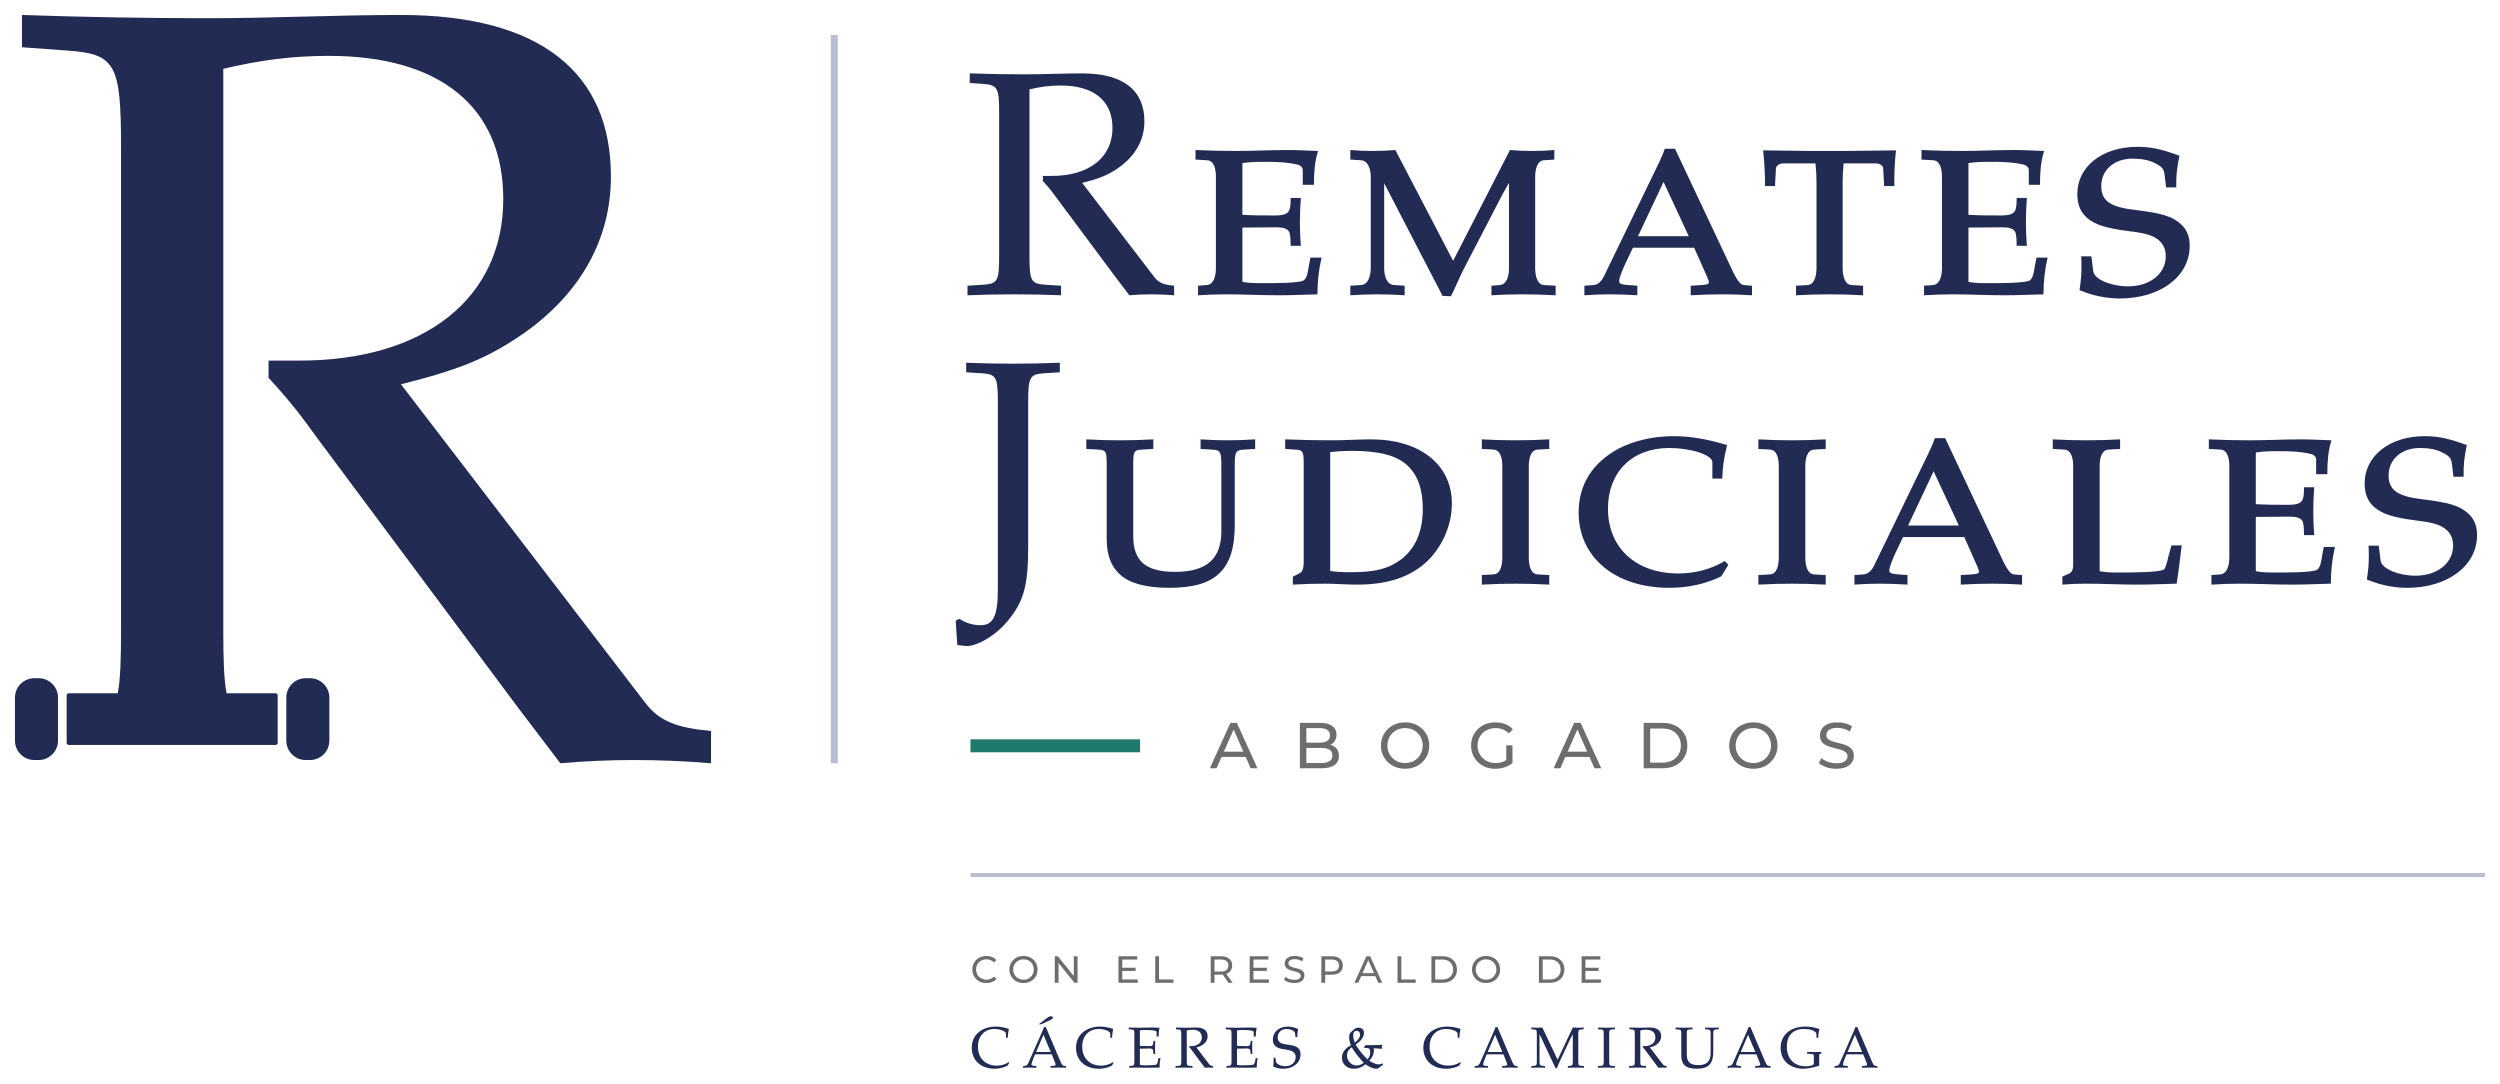
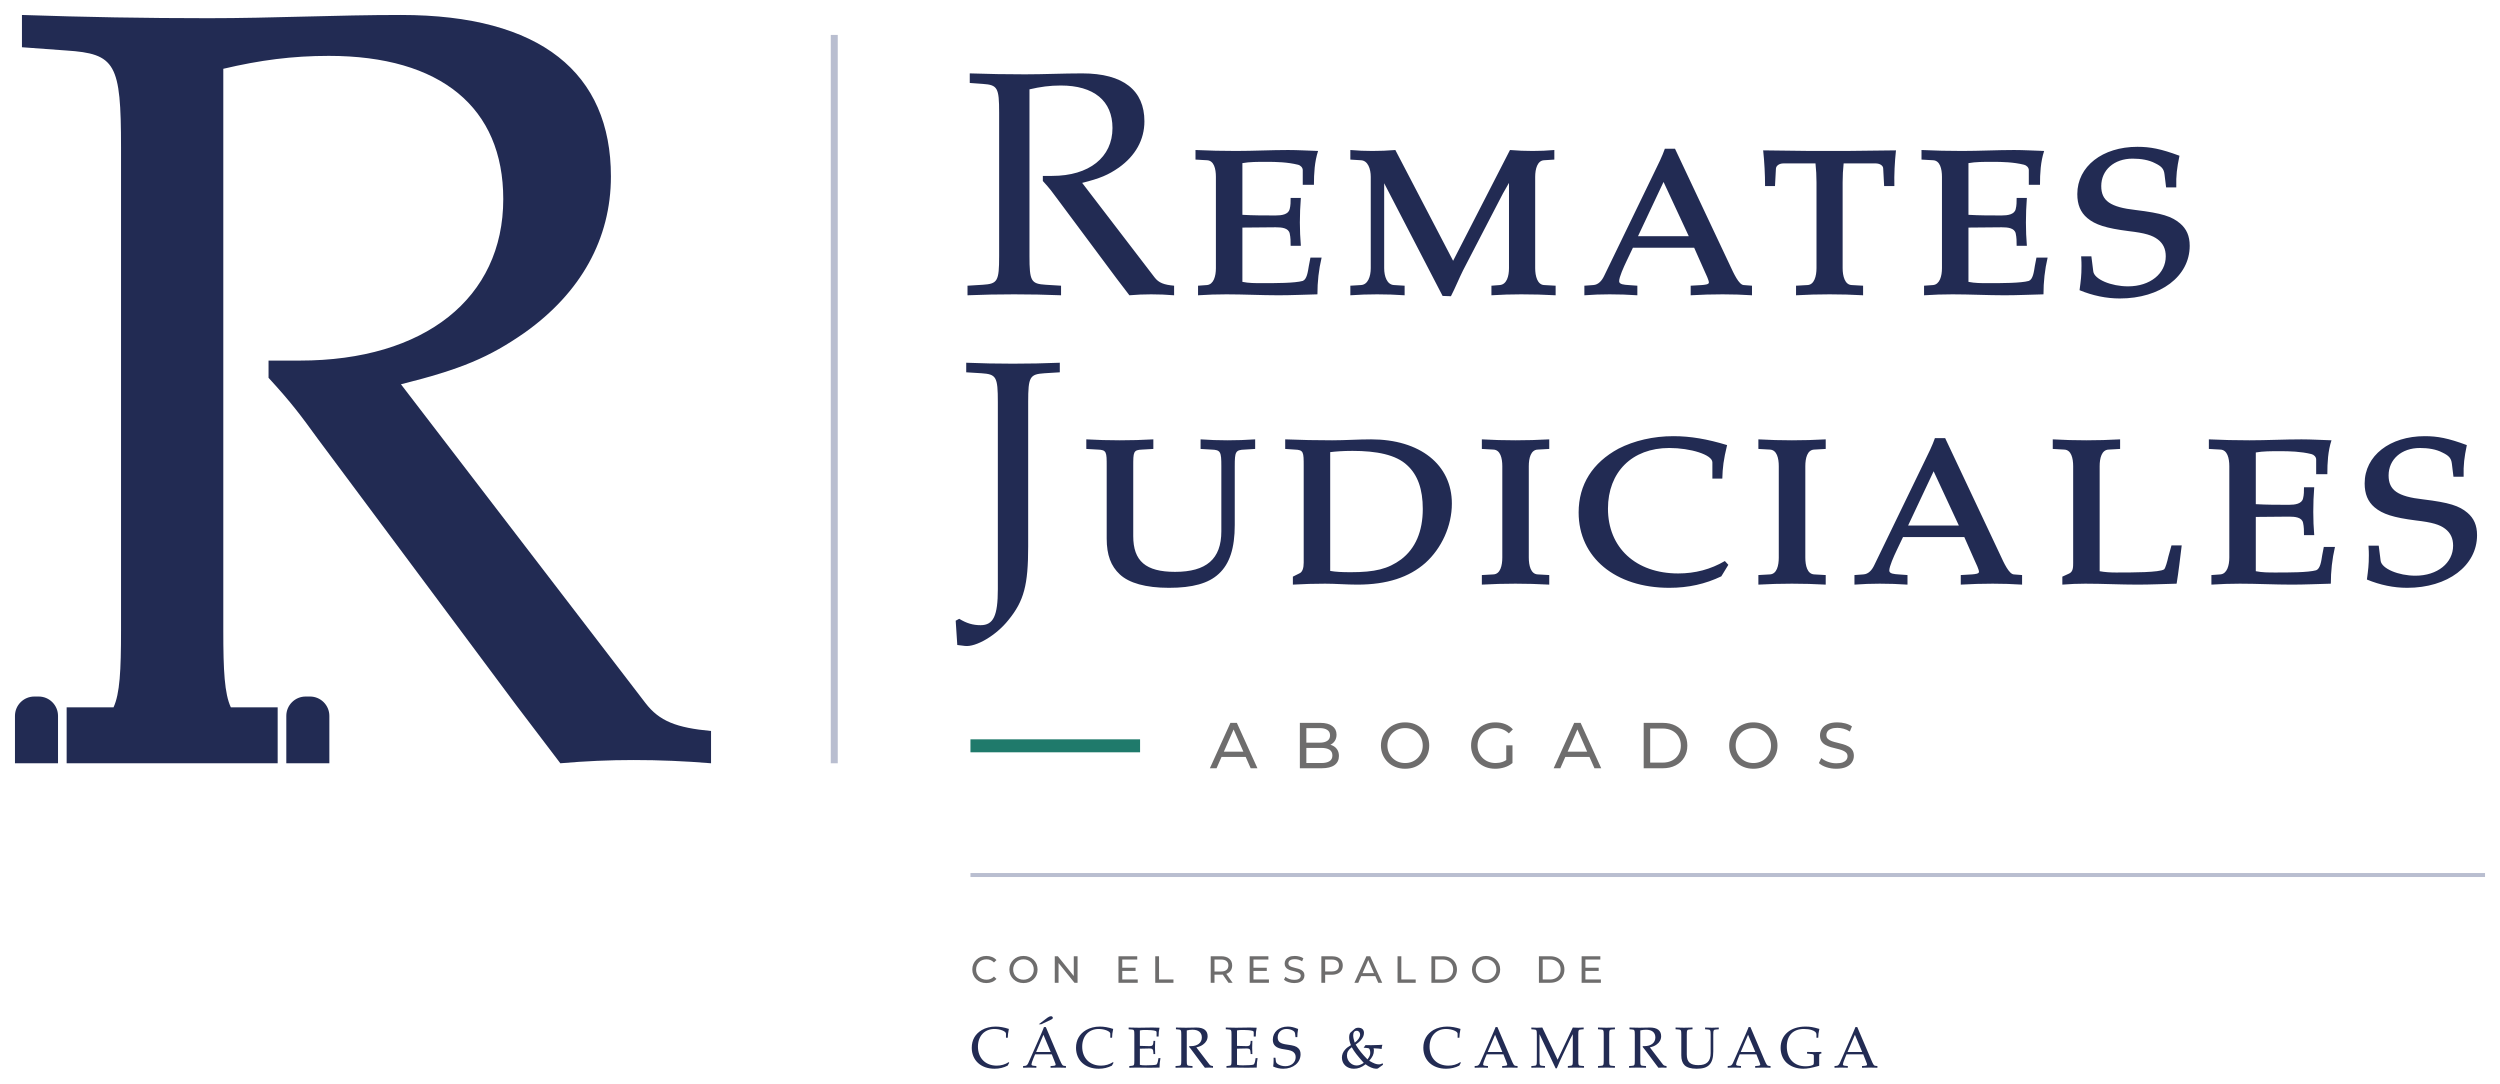
<svg xmlns="http://www.w3.org/2000/svg" viewBox="-3 -3 501.13 217.23" role="img" aria-label="Abogados Remates Judiciales">
-   <path d="M42.42 135.97H52.23C52.47 135.97 52.66 136.16 52.66 136.4V145.9C52.66 146.14 52.47 146.33 52.23 146.33H10.79C10.55 146.33 10.36 146.14 10.36 145.9V136.4C10.36 136.16 10.55 135.97 10.79 135.97H20.6C21.14 133.16 21.26 129.17 21.26 123.45V26.55C21.26 9.71 20.18 7.77 10.25 7.12L1.4 6.47V0C13.92 0.43 26.22 0.65 38.74 0.65C51.69 0.65 64.42 0 77.37 0C105.43 0 119.46 11.65 119.46 32.37C119.46 44.89 113.42 55.68 102.19 63.67C95.07 68.63 89.46 71.01 77.37 74.03L126.37 137.91C129.17 141.58 132.63 142.88 139.53 143.53V150Q131.76 149.35 123.99 149.35C119.03 149.35 114.28 149.57 109.32 150L100.47 138.35L60.76 85.04C57.3 80.29 55.58 77.91 50.83 72.73V69.28H57.09C82.12 69.28 97.88 56.76 97.88 36.91C97.88 18.56 85.36 8.2 62.91 8.2C55.58 8.2 49.1 9.06 41.76 10.79V123.45C41.76 129.17 41.88 133.16 42.42 135.97ZM58.27 132.95H59.14C61.28 132.95 63.02 134.69 63.02 136.83V145.47C63.02 147.61 61.28 149.35 59.14 149.35H58.27C56.13 149.35 54.39 147.61 54.39 145.47V136.83C54.39 134.69 56.13 132.95 58.27 132.95ZM3.88 132.95H4.75C6.89 132.95 8.63 134.69 8.63 136.83V145.47C8.63 147.61 6.89 149.35 4.75 149.35H3.88C1.74 149.35 -0 147.61 -0 145.47V136.83C-0 134.69 1.74 132.95 3.88 132.95Z" fill="#222B53" />
+   <path d="M10.36 138.78H19.76C21.02 136.05 21.26 131.43 21.26 123.45V26.55C21.26 9.71 20.18 7.77 10.25 7.12L1.4 6.47V0C13.92 0.43 26.22 0.65 38.74 0.65C51.69 0.65 64.42 0 77.37 0C105.43 0 119.46 11.65 119.46 32.37C119.46 44.89 113.42 55.68 102.19 63.67C95.07 68.63 89.46 71.01 77.37 74.03L126.37 137.91C129.17 141.58 132.63 142.88 139.53 143.53V150Q131.76 149.35 123.99 149.35C119.03 149.35 114.28 149.57 109.32 150L100.47 138.35L60.76 85.04C57.3 80.29 55.58 77.91 50.83 72.73V69.28H57.09C82.12 69.28 97.88 56.76 97.88 36.91C97.88 18.56 85.36 8.2 62.91 8.2C55.58 8.2 49.1 9.06 41.76 10.79V123.45C41.76 131.43 42 136.05 43.27 138.78H52.66V150H10.36ZM58.27 136.62H59.14C61.28 136.62 63.02 138.36 63.02 140.5V150H54.39V140.5C54.39 138.36 56.13 136.62 58.27 136.62ZM3.88 136.62H4.75C6.89 136.62 8.63 138.36 8.63 140.5V150H-0V140.5C-0 138.36 1.74 136.62 3.88 136.62Z" fill="#222B53" />
  <path d="M163.53 4H164.93V150H163.53Z" fill="#B9BED0" />
  <path d="M190.94 56.19C194.08 56.06 197.15 56 200.28 56C203.42 56 206.56 56.06 209.69 56.19V54.27L206.62 54.08C203.68 53.89 203.36 53.38 203.36 48.32V14.91C205.53 14.4 207.45 14.14 209.63 14.14C216.28 14.14 220 17.22 220 22.66C220 28.54 215.32 32.26 207.9 32.26H206.04V33.28C207.45 34.82 207.96 35.52 208.99 36.93L220.76 52.74L223.39 56.19C224.86 56.06 226.27 56 227.74 56C229.28 56 230.81 56.06 232.35 56.19V54.27C230.3 54.08 229.28 53.7 228.44 52.61L213.92 33.66C217.5 32.77 219.16 32.06 221.28 30.59C224.6 28.22 226.4 25.02 226.4 21.31C226.4 15.17 222.24 11.71 213.92 11.71C210.08 11.71 206.3 11.9 202.46 11.9C198.75 11.9 195.1 11.84 191.39 11.71V13.63L194.01 13.82C196.96 14.02 197.28 14.59 197.28 19.58V48.32C197.28 53.38 196.96 53.89 194.01 54.08L190.94 54.27ZM236.64 28.99 238.94 29.12C240.35 29.18 240.73 30.85 240.73 32.45V50.75C240.73 52.35 240.28 54.02 238.94 54.14L237.15 54.27V56.19C239.07 56.06 240.99 56 242.84 56C246.3 56 249.82 56.19 253.28 56.19C255.9 56.19 258.46 56.06 261.08 56C261.08 53.5 261.34 51.07 261.92 48.64H259.68L259.36 50.3C259.16 51.52 258.97 52.99 258.14 53.31C256.54 53.76 252.7 53.76 249.95 53.76C248.6 53.76 247.32 53.76 246.04 53.5V42.62L252.7 42.56C253.92 42.56 255.26 42.69 255.52 43.78C255.71 44.61 255.71 45.44 255.71 46.27H257.76C257.63 44.74 257.56 43.14 257.56 41.6C257.56 39.94 257.63 38.34 257.76 36.67H255.71C255.71 37.44 255.71 38.21 255.52 38.91C255.26 40 253.92 40.19 252.7 40.19C250.46 40.19 248.22 40.19 246.04 40.06V29.7C247.45 29.44 249.18 29.44 250.78 29.44C252.89 29.44 255.07 29.5 257.18 30.02C257.69 30.14 258.14 30.59 258.14 31.1V34.05H260.38C260.38 31.74 260.51 29.44 261.21 27.26C259.16 27.2 257.18 27.07 255.2 27.07C251.74 27.07 248.28 27.26 244.76 27.26C242.08 27.26 239.32 27.2 236.64 27.07ZM267.68 56.19C269.47 56.06 271.26 56 273.05 56C274.91 56 276.7 56.06 278.56 56.19V54.27L276.44 54.14C275.04 54.08 274.46 52.42 274.46 50.75V33.73L286.17 56.32L287.84 56.38C288.73 54.66 289.44 52.86 290.27 51.2L298.27 35.78L299.48 33.66V50.75C299.48 52.35 299.04 54.02 297.63 54.14L295.96 54.27V56.19C297.95 56.06 299.93 56 301.92 56C304.22 56 306.52 56.06 308.83 56.19V54.27L306.52 54.14C305.18 54.08 304.73 52.35 304.73 50.75V32.45C304.73 30.85 305.18 29.18 306.52 29.12L308.57 28.99V27.07C307.1 27.2 305.69 27.26 304.22 27.26C302.68 27.26 301.21 27.2 299.68 27.07L288.28 49.28L276.7 27.07C275.16 27.2 273.63 27.26 272.09 27.26C270.62 27.26 269.15 27.2 267.68 27.07V28.99L269.79 29.12C271.2 29.18 271.77 30.85 271.77 32.45V50.75C271.77 52.42 271.2 54.08 269.79 54.14L267.68 54.27ZM314.59 56.19C316.25 56.06 317.98 56 319.64 56C321.5 56 323.36 56.06 325.21 56.19V54.27L323.42 54.14C322.59 54.08 321.56 54.02 321.56 53.38C321.56 52.54 322.46 50.56 323.1 49.22L324.32 46.66H336.6L338.59 51.14C338.97 51.97 339.55 53.18 339.55 53.63C339.55 54.02 338.78 54.08 338.14 54.14L335.9 54.27V56.19C338.08 56.06 340.19 56 342.3 56C344.28 56 346.2 56.06 348.19 56.19V54.27L346.52 54.14C345.56 54.08 344.54 51.84 343.77 50.18L332.76 26.82H330.72C330.27 28.16 329.31 30.14 328.48 31.81L318.56 52.29C318.11 53.25 317.4 54.08 316.38 54.14L314.59 54.27ZM325.34 44.35 330.46 33.47 335.52 44.35ZM350.43 27.14C350.68 29.5 350.81 31.94 350.81 34.3H352.8L352.99 30.78C353.05 30.14 353.76 29.76 354.46 29.76H360.92C361.05 30.98 361.12 32.26 361.12 33.54V50.75C361.12 52.35 360.67 54.08 359.32 54.14L357.02 54.27V56.19C359.26 56.06 361.5 56 363.74 56C365.98 56 368.22 56.06 370.46 56.19V54.27L368.16 54.14C366.81 54.08 366.36 52.35 366.36 50.75V33.54C366.36 32.26 366.43 30.98 366.56 29.76H373.02C373.72 29.76 374.49 30.14 374.49 30.78L374.68 34.3H376.73C376.67 31.94 376.8 29.5 377.05 27.14L367 27.26H359.9ZM382.17 28.99 384.48 29.12C385.88 29.18 386.27 30.85 386.27 32.45V50.75C386.27 52.35 385.82 54.02 384.48 54.14L382.68 54.27V56.19C384.6 56.06 386.52 56 388.38 56C391.84 56 395.36 56.19 398.81 56.19C401.44 56.19 404 56.06 406.62 56C406.62 53.5 406.88 51.07 407.45 48.64H405.21L404.89 50.3C404.7 51.52 404.51 52.99 403.68 53.31C402.08 53.76 398.24 53.76 395.48 53.76C394.14 53.76 392.86 53.76 391.58 53.5V42.62L398.24 42.56C399.45 42.56 400.8 42.69 401.05 43.78C401.24 44.61 401.24 45.44 401.24 46.27H403.29C403.16 44.74 403.1 43.14 403.1 41.6C403.1 39.94 403.16 38.34 403.29 36.67H401.24C401.24 37.44 401.24 38.21 401.05 38.91C400.8 40 399.45 40.19 398.24 40.19C396 40.19 393.76 40.19 391.58 40.06V29.7C392.99 29.44 394.72 29.44 396.32 29.44C398.43 29.44 400.6 29.5 402.72 30.02C403.23 30.14 403.68 30.59 403.68 31.1V34.05H405.92C405.92 31.74 406.04 29.44 406.75 27.26C404.7 27.2 402.72 27.07 400.73 27.07C397.28 27.07 393.82 27.26 390.3 27.26C387.61 27.26 384.86 27.2 382.17 27.07ZM413.4 35.9C413.4 38.02 414.04 39.55 415.39 40.7C416.99 42.05 419.16 42.75 423.71 43.33C426.97 43.71 428.44 44.16 429.53 44.99C430.62 45.82 431.13 46.91 431.13 48.38C431.13 51.84 428 54.4 423.58 54.4C420.19 54.4 416.8 52.99 416.6 51.39L416.22 48.38H414.17C414.24 49.22 414.24 50.05 414.24 50.3C414.24 52.29 414.11 53.18 413.85 55.17C416.48 56.26 419.23 56.83 421.92 56.83C430.04 56.83 435.93 52.42 435.93 46.27C435.93 44.29 435.29 42.88 434.01 41.79C432.35 40.38 430.36 39.74 425.12 39.1C420 38.53 418.2 37.25 418.2 34.3C418.2 31.1 420.76 28.8 424.48 28.8C426.14 28.8 427.74 29.06 428.96 29.7C430.3 30.34 430.75 30.85 430.88 31.94L431.2 34.56H433.24C433.18 32.13 433.37 30.72 433.88 28.22C430.11 26.82 428 26.43 425.44 26.43C418.46 26.43 413.4 30.34 413.4 35.9Z" fill="#222B53" />
  <path d="M188.57 121.42 188.89 126.29 190.43 126.48C192.6 126.74 196.64 124.43 199.13 121.3C202.27 117.46 203.1 114.26 203.1 106.51V77.58C203.1 72.53 203.42 72.02 206.36 71.82L209.44 71.63V69.71C206.3 69.84 203.16 69.9 200.03 69.9C196.89 69.9 193.82 69.84 190.68 69.71V71.63L193.76 71.82C196.7 72.02 197.02 72.53 197.02 77.58V115.09C197.02 120.46 196.12 122.32 193.56 122.32C192.03 122.32 190.75 121.94 189.28 121.04ZM214.75 86.99 217.05 87.12C218.84 87.18 218.84 87.63 218.84 90.45V104.98C218.84 108.24 219.68 110.48 221.47 112.14C223.32 113.87 226.65 114.83 231.32 114.83C236.06 114.83 239.26 113.94 241.31 112.02C243.48 110.03 244.51 106.9 244.51 102.22V90.45C244.51 87.57 244.64 87.18 246.49 87.12L248.6 86.99V85.07C246.75 85.2 244.89 85.26 243.04 85.26C241.24 85.26 239.45 85.2 237.66 85.07V86.99L239.84 87.12C241.69 87.18 241.82 87.57 241.82 90.45V103.5C241.82 109.07 238.81 111.63 232.54 111.63C226.65 111.63 224.16 109.46 224.16 104.46V90.45C224.16 87.63 224.16 87.18 225.95 87.12L228.19 86.99V85.07C225.95 85.2 223.71 85.26 221.47 85.26C219.23 85.26 216.99 85.2 214.75 85.07ZM254.62 86.99 256.54 87.12C258.33 87.18 258.33 87.63 258.33 90.45V109.78C258.33 110.86 258.08 111.7 257.44 111.95C256.99 112.14 256.6 112.4 256.16 112.59V114.19C258.33 114.06 260.44 114 262.62 114C264.73 114 266.91 114.19 269.08 114.19C275.04 114.19 279.45 112.72 282.72 109.84C285.98 106.9 288.03 102.42 288.03 97.94C288.03 90.13 281.63 85.07 271.84 85.07C269.21 85.07 266.65 85.26 264.03 85.26C260.89 85.26 257.76 85.2 254.62 85.07ZM263.64 111.44V87.63C264.73 87.5 266.14 87.38 268.12 87.38C272.92 87.38 276.83 88.14 279.07 90.26C281.18 92.18 282.2 95.06 282.2 99.02C282.2 103.5 280.73 106.96 277.85 109.14C275.23 111.06 272.6 111.7 267.74 111.7C265.95 111.7 264.67 111.63 263.64 111.44ZM294.04 114.19C296.28 114.06 298.52 114 300.76 114C303 114 305.24 114.06 307.55 114.19V112.27L305.24 112.14C303.84 112.08 303.45 110.35 303.45 108.75V90.45C303.45 88.85 303.84 87.18 305.24 87.12L307.55 86.99V85.07C305.24 85.2 303 85.26 300.76 85.26C298.52 85.26 296.28 85.2 294.04 85.07V86.99L296.35 87.12C297.76 87.18 298.14 88.85 298.14 90.45V108.75C298.14 110.35 297.76 112.08 296.35 112.14L294.04 112.27ZM313.44 99.73C313.44 108.75 320.8 114.83 331.61 114.83C335.45 114.83 338.84 114.06 342.04 112.53L343.45 110.22L342.75 109.46C339.93 111.12 336.8 111.95 333.4 111.95C324.89 111.95 319.32 106.77 319.32 98.96C319.32 91.66 324.12 86.8 331.61 86.8C335.84 86.8 340.25 88.14 340.25 89.68V92.94H342.24C342.3 90.7 342.49 89.17 343.2 86.22C339.23 85.01 335.84 84.43 332.44 84.43C328.41 84.43 324.57 85.33 321.44 86.93C316.25 89.74 313.44 94.1 313.44 99.73ZM349.47 114.19C351.71 114.06 353.95 114 356.19 114C358.43 114 360.67 114.06 362.97 114.19V112.27L360.67 112.14C359.26 112.08 358.88 110.35 358.88 108.75V90.45C358.88 88.85 359.26 87.18 360.67 87.12L362.97 86.99V85.07C360.67 85.2 358.43 85.26 356.19 85.26C353.95 85.26 351.71 85.2 349.47 85.07V86.99L351.77 87.12C353.18 87.18 353.56 88.85 353.56 90.45V108.75C353.56 110.35 353.18 112.08 351.77 112.14L349.47 112.27ZM368.73 114.19C370.4 114.06 372.12 114 373.79 114C375.64 114 377.5 114.06 379.36 114.19V112.27L377.56 112.14C376.73 112.08 375.71 112.02 375.71 111.38C375.71 110.54 376.6 108.56 377.24 107.22L378.46 104.66H390.75L392.73 109.14C393.12 109.97 393.69 111.18 393.69 111.63C393.69 112.02 392.92 112.08 392.28 112.14L390.04 112.27V114.19C392.22 114.06 394.33 114 396.44 114C398.43 114 400.35 114.06 402.33 114.19V112.27L400.67 112.14C399.71 112.08 398.68 109.84 397.92 108.18L386.91 84.82H384.86C384.41 86.16 383.45 88.14 382.62 89.81L372.7 110.29C372.25 111.25 371.55 112.08 370.52 112.14L368.73 112.27ZM379.48 102.35 384.6 91.47 389.66 102.35ZM408.48 86.99 410.78 87.12C412.19 87.18 412.57 88.85 412.57 90.45V109.78C412.57 110.67 412.57 111.57 411.8 111.95L410.4 112.59V114.19C411.93 114.06 413.47 114 415 114C418.52 114 421.98 114.19 425.5 114.19C428.06 114.19 430.68 114.06 433.31 114C433.69 111.7 434.01 108.88 434.33 106.32H432.28L431.64 108.62C431.45 109.52 431.07 110.86 430.81 111.12C429.92 111.76 424.48 111.76 421.15 111.76C420.06 111.76 418.97 111.7 417.88 111.5V90.45C417.88 88.85 418.27 87.18 419.68 87.12L421.98 86.99V85.07C419.68 85.2 417.44 85.26 415.2 85.26C412.96 85.26 410.72 85.2 408.48 85.07ZM439.77 86.99 442.08 87.12C443.48 87.18 443.87 88.85 443.87 90.45V108.75C443.87 110.35 443.42 112.02 442.08 112.14L440.28 112.27V114.19C442.2 114.06 444.12 114 445.98 114C449.44 114 452.96 114.19 456.41 114.19C459.04 114.19 461.6 114.06 464.22 114C464.22 111.5 464.48 109.07 465.05 106.64H462.81L462.49 108.3C462.3 109.52 462.11 110.99 461.28 111.31C459.68 111.76 455.84 111.76 453.08 111.76C451.74 111.76 450.46 111.76 449.18 111.5V100.62L455.84 100.56C457.05 100.56 458.4 100.69 458.65 101.78C458.84 102.61 458.84 103.44 458.84 104.27H460.89C460.76 102.74 460.7 101.14 460.7 99.6C460.7 97.94 460.76 96.34 460.89 94.67H458.84C458.84 95.44 458.84 96.21 458.65 96.91C458.4 98 457.05 98.19 455.84 98.19C453.6 98.19 451.36 98.19 449.18 98.06V87.7C450.59 87.44 452.32 87.44 453.92 87.44C456.03 87.44 458.2 87.5 460.32 88.02C460.83 88.14 461.28 88.59 461.28 89.1V92.05H463.52C463.52 89.74 463.64 87.44 464.35 85.26C462.3 85.2 460.32 85.07 458.33 85.07C454.88 85.07 451.42 85.26 447.9 85.26C445.21 85.26 442.46 85.2 439.77 85.07ZM471 93.9C471 96.02 471.64 97.55 472.99 98.7C474.59 100.05 476.76 100.75 481.31 101.33C484.57 101.71 486.04 102.16 487.13 102.99C488.22 103.82 488.73 104.91 488.73 106.38C488.73 109.84 485.6 112.4 481.18 112.4C477.79 112.4 474.4 110.99 474.2 109.39L473.82 106.38H471.77C471.84 107.22 471.84 108.05 471.84 108.3C471.84 110.29 471.71 111.18 471.45 113.17C474.08 114.26 476.83 114.83 479.52 114.83C487.64 114.83 493.53 110.42 493.53 104.27C493.53 102.29 492.89 100.88 491.61 99.79C489.95 98.38 487.96 97.74 482.72 97.1C477.6 96.53 475.8 95.25 475.8 92.3C475.8 89.1 478.36 86.8 482.08 86.8C483.74 86.8 485.34 87.06 486.56 87.7C487.9 88.34 488.35 88.85 488.48 89.94L488.8 92.56H490.84C490.78 90.13 490.97 88.72 491.48 86.22C487.71 84.82 485.6 84.43 483.04 84.43C476.06 84.43 471 88.34 471 93.9Z" fill="#222B53" />
  <path d="M191.53 145.2H225.53V147.8H191.53Z" fill="#1F7A6B" />
  <path d="M239.52 151 243.64 141.9H244.93L249.06 151H247.7L244.02 142.63H244.54L240.86 151ZM241.27 148.73 241.63 147.68H246.75L247.12 148.73ZM257.56 151V141.9H261.65Q263.22 141.9 264.06 142.53Q264.91 143.16 264.91 144.25Q264.91 144.99 264.58 145.5Q264.25 146.01 263.69 146.28Q263.13 146.55 262.48 146.55L262.71 146.16Q263.49 146.16 264.09 146.44Q264.69 146.71 265.04 147.24Q265.39 147.76 265.39 148.54Q265.39 149.71 264.51 150.36Q263.63 151 261.91 151ZM258.86 149.95H261.85Q262.93 149.95 263.5 149.58Q264.08 149.22 264.08 148.44Q264.08 147.65 263.5 147.28Q262.93 146.92 261.85 146.92H258.75V145.87H261.53Q262.52 145.87 263.06 145.5Q263.61 145.14 263.61 144.41Q263.61 143.68 263.06 143.32Q262.52 142.95 261.53 142.95H258.86ZM278.66 151.1Q277.62 151.1 276.73 150.75Q275.84 150.4 275.19 149.77Q274.54 149.14 274.18 148.3Q273.81 147.45 273.81 146.45Q273.81 145.45 274.18 144.6Q274.54 143.76 275.19 143.13Q275.84 142.5 276.73 142.15Q277.61 141.8 278.66 141.8Q279.7 141.8 280.58 142.14Q281.46 142.49 282.11 143.12Q282.77 143.75 283.13 144.59Q283.49 145.44 283.49 146.45Q283.49 147.46 283.13 148.31Q282.77 149.15 282.11 149.78Q281.46 150.41 280.58 150.76Q279.7 151.1 278.66 151.1ZM278.66 149.95Q279.42 149.95 280.06 149.69Q280.7 149.43 281.18 148.95Q281.65 148.48 281.92 147.84Q282.19 147.2 282.19 146.45Q282.19 145.7 281.92 145.06Q281.65 144.42 281.18 143.95Q280.7 143.47 280.06 143.21Q279.42 142.95 278.66 142.95Q277.9 142.95 277.25 143.21Q276.61 143.47 276.13 143.95Q275.65 144.42 275.38 145.06Q275.11 145.7 275.11 146.45Q275.11 147.2 275.38 147.84Q275.65 148.48 276.13 148.95Q276.61 149.43 277.25 149.69Q277.9 149.95 278.66 149.95ZM296.73 151.1Q295.68 151.1 294.8 150.76Q293.91 150.41 293.26 149.78Q292.61 149.15 292.25 148.31Q291.88 147.46 291.88 146.45Q291.88 145.44 292.25 144.59Q292.61 143.75 293.27 143.12Q293.92 142.49 294.81 142.14Q295.69 141.8 296.76 141.8Q297.84 141.8 298.73 142.15Q299.63 142.5 300.26 143.2L299.45 144.01Q298.89 143.46 298.23 143.21Q297.58 142.95 296.81 142.95Q296.03 142.95 295.36 143.21Q294.69 143.47 294.2 143.94Q293.72 144.41 293.45 145.05Q293.18 145.7 293.18 146.45Q293.18 147.19 293.45 147.83Q293.72 148.48 294.2 148.95Q294.69 149.43 295.35 149.69Q296.02 149.95 296.8 149.95Q297.53 149.95 298.19 149.72Q298.86 149.49 299.44 148.96L300.18 149.95Q299.5 150.52 298.6 150.81Q297.69 151.1 296.73 151.1ZM300.18 149.95 298.93 149.78V146.4H300.18ZM308.43 151 312.55 141.9H313.84L317.97 151H316.61L312.93 142.63H313.45L309.77 151ZM310.19 148.73 310.54 147.68H315.66L316.04 148.73ZM326.48 151V141.9H330.31Q331.77 141.9 332.88 142.47Q333.99 143.04 334.61 144.07Q335.23 145.1 335.23 146.45Q335.23 147.8 334.61 148.83Q333.99 149.86 332.88 150.43Q331.77 151 330.31 151ZM327.78 149.87H330.23Q331.36 149.87 332.19 149.44Q333.02 149.01 333.47 148.24Q333.93 147.46 333.93 146.45Q333.93 145.42 333.47 144.66Q333.02 143.89 332.19 143.46Q331.36 143.03 330.23 143.03H327.78ZM348.47 151.1Q347.43 151.1 346.54 150.75Q345.65 150.4 345 149.77Q344.35 149.14 343.99 148.3Q343.62 147.45 343.62 146.45Q343.62 145.45 343.99 144.6Q344.35 143.76 345 143.13Q345.65 142.5 346.54 142.15Q347.42 141.8 348.47 141.8Q349.51 141.8 350.39 142.14Q351.27 142.49 351.92 143.12Q352.58 143.75 352.94 144.59Q353.3 145.44 353.3 146.45Q353.3 147.46 352.94 148.31Q352.58 149.15 351.92 149.78Q351.27 150.41 350.39 150.76Q349.51 151.1 348.47 151.1ZM348.47 149.95Q349.23 149.95 349.87 149.69Q350.51 149.43 350.99 148.95Q351.46 148.48 351.73 147.84Q352 147.2 352 146.45Q352 145.7 351.73 145.06Q351.46 144.42 350.99 143.95Q350.51 143.47 349.87 143.21Q349.23 142.95 348.47 142.95Q347.71 142.95 347.06 143.21Q346.42 143.47 345.94 143.95Q345.46 144.42 345.19 145.06Q344.92 145.7 344.92 146.45Q344.92 147.2 345.19 147.84Q345.46 148.48 345.94 148.95Q346.42 149.43 347.06 149.69Q347.71 149.95 348.47 149.95ZM365.09 151.1Q364.05 151.1 363.1 150.79Q362.15 150.47 361.6 149.96L362.08 148.95Q362.6 149.4 363.41 149.7Q364.22 150 365.09 150Q365.88 150 366.37 149.82Q366.87 149.63 367.1 149.32Q367.34 149 367.34 148.6Q367.34 148.13 367.03 147.84Q366.72 147.55 366.24 147.38Q365.75 147.2 365.16 147.07Q364.58 146.94 363.99 146.77Q363.4 146.59 362.91 146.32Q362.42 146.05 362.12 145.59Q361.82 145.12 361.82 144.4Q361.82 143.69 362.19 143.1Q362.56 142.51 363.34 142.15Q364.11 141.8 365.31 141.8Q366.1 141.8 366.88 142Q367.66 142.21 368.23 142.6L367.8 143.64Q367.22 143.25 366.57 143.08Q365.92 142.9 365.31 142.9Q364.54 142.9 364.05 143.1Q363.55 143.29 363.32 143.62Q363.1 143.94 363.1 144.34Q363.1 144.82 363.4 145.11Q363.71 145.4 364.2 145.57Q364.68 145.74 365.27 145.87Q365.85 146.01 366.44 146.18Q367.04 146.35 367.52 146.62Q368.01 146.89 368.31 147.35Q368.61 147.8 368.61 148.52Q368.61 149.21 368.23 149.8Q367.86 150.39 367.07 150.75Q366.28 151.1 365.09 151.1Z" fill="#6E6D6D" />
  <path d="M191.53 172H495.13V172.8H191.53Z" fill="#B9BED0" />
  <path d="M194.71 194.06Q194.1 194.06 193.59 193.86Q193.08 193.66 192.7 193.29Q192.32 192.92 192.11 192.43Q191.9 191.93 191.9 191.34Q191.9 190.75 192.11 190.25Q192.32 189.76 192.7 189.39Q193.08 189.02 193.6 188.82Q194.11 188.62 194.72 188.62Q195.33 188.62 195.85 188.83Q196.37 189.04 196.74 189.45L196.24 189.93Q195.94 189.61 195.56 189.45Q195.18 189.3 194.75 189.3Q194.3 189.3 193.91 189.45Q193.53 189.6 193.25 189.87Q192.97 190.15 192.81 190.52Q192.66 190.9 192.66 191.34Q192.66 191.78 192.81 192.16Q192.97 192.53 193.25 192.81Q193.53 193.08 193.91 193.23Q194.3 193.38 194.75 193.38Q195.18 193.38 195.56 193.23Q195.94 193.07 196.24 192.75L196.74 193.22Q196.37 193.64 195.85 193.85Q195.33 194.06 194.71 194.06ZM202.16 194.06Q201.56 194.06 201.04 193.86Q200.52 193.65 200.14 193.28Q199.76 192.91 199.54 192.42Q199.33 191.93 199.33 191.34Q199.33 190.75 199.54 190.26Q199.76 189.77 200.14 189.4Q200.52 189.03 201.03 188.82Q201.55 188.62 202.16 188.62Q202.77 188.62 203.29 188.82Q203.8 189.02 204.18 189.39Q204.57 189.76 204.78 190.25Q204.98 190.75 204.98 191.34Q204.98 191.93 204.78 192.43Q204.57 192.92 204.18 193.29Q203.8 193.66 203.29 193.86Q202.77 194.06 202.16 194.06ZM202.16 193.38Q202.61 193.38 202.98 193.23Q203.36 193.08 203.64 192.8Q203.91 192.53 204.07 192.15Q204.22 191.78 204.22 191.34Q204.22 190.9 204.07 190.53Q203.91 190.15 203.64 189.88Q203.36 189.6 202.98 189.45Q202.61 189.3 202.16 189.3Q201.72 189.3 201.34 189.45Q200.96 189.6 200.68 189.88Q200.4 190.15 200.25 190.53Q200.09 190.9 200.09 191.34Q200.09 191.78 200.25 192.15Q200.4 192.53 200.68 192.8Q200.96 193.08 201.34 193.23Q201.72 193.38 202.16 193.38ZM208.43 194V188.68H209.05L212.57 193.05H212.24V188.68H213V194H212.38L208.86 189.63H209.19V194ZM221.2 194V188.68H224.96V189.34H221.96V193.34H225.06V194ZM221.89 191.62V190.98H224.63V191.62ZM228.57 194V188.68H229.33V193.34H232.22V194ZM239.69 194V188.68H241.77Q242.8 188.68 243.39 189.17Q243.99 189.66 243.99 190.53Q243.99 191.11 243.72 191.53Q243.46 191.94 242.96 192.16Q242.47 192.38 241.77 192.38H240.11L240.45 192.03V194ZM243.25 194 241.9 192.07H242.71L244.08 194ZM240.45 192.11 240.11 191.74H241.75Q242.48 191.74 242.85 191.42Q243.23 191.1 243.23 190.53Q243.23 189.96 242.85 189.65Q242.48 189.34 241.75 189.34H240.11L240.45 188.96ZM247.5 194V188.68H251.25V189.34H248.26V193.34H251.36V194ZM248.19 191.62V190.98H250.93V191.62ZM256.42 194.06Q255.81 194.06 255.26 193.87Q254.7 193.69 254.38 193.39L254.67 192.8Q254.97 193.07 255.44 193.24Q255.91 193.41 256.42 193.41Q256.88 193.41 257.17 193.31Q257.46 193.2 257.6 193.02Q257.74 192.83 257.74 192.59Q257.74 192.32 257.56 192.15Q257.38 191.99 257.09 191.88Q256.81 191.78 256.47 191.7Q256.12 191.63 255.78 191.53Q255.43 191.42 255.15 191.26Q254.86 191.1 254.69 190.83Q254.51 190.56 254.51 190.14Q254.51 189.73 254.73 189.38Q254.95 189.04 255.4 188.83Q255.85 188.62 256.55 188.62Q257.01 188.62 257.47 188.74Q257.93 188.86 258.26 189.09L258.01 189.7Q257.67 189.47 257.29 189.37Q256.91 189.27 256.55 189.27Q256.1 189.27 255.81 189.38Q255.52 189.49 255.39 189.68Q255.26 189.87 255.26 190.11Q255.26 190.39 255.44 190.56Q255.62 190.72 255.9 190.82Q256.19 190.92 256.53 191Q256.87 191.08 257.22 191.18Q257.56 191.28 257.85 191.44Q258.13 191.6 258.31 191.86Q258.48 192.13 258.48 192.55Q258.48 192.95 258.26 193.3Q258.04 193.64 257.58 193.85Q257.12 194.06 256.42 194.06ZM261.87 194V188.68H263.95Q264.64 188.68 265.14 188.9Q265.63 189.12 265.9 189.54Q266.16 189.96 266.16 190.53Q266.16 191.11 265.9 191.53Q265.63 191.94 265.14 192.16Q264.64 192.39 263.95 192.39H262.29L262.63 192.03V194ZM262.63 192.11 262.29 191.73H263.92Q264.65 191.73 265.03 191.42Q265.4 191.1 265.4 190.53Q265.4 189.96 265.03 189.65Q264.65 189.34 263.92 189.34H262.29L262.63 188.96ZM268.49 194 270.9 188.68H271.65L274.07 194H273.27L271.12 189.11H271.42L269.27 194ZM269.52 192.67 269.72 192.06H272.72L272.94 192.67ZM277.14 194V188.68H277.9V193.34H280.78V194ZM283.93 194V188.68H286.18Q287.03 188.68 287.68 189.01Q288.33 189.35 288.69 189.95Q289.05 190.55 289.05 191.34Q289.05 192.13 288.69 192.73Q288.33 193.33 287.68 193.67Q287.03 194 286.18 194ZM284.69 193.34H286.13Q286.79 193.34 287.27 193.09Q287.76 192.84 288.02 192.39Q288.29 191.93 288.29 191.34Q288.29 190.74 288.02 190.29Q287.76 189.84 287.27 189.59Q286.79 189.34 286.13 189.34H284.69ZM294.89 194.06Q294.28 194.06 293.76 193.86Q293.24 193.65 292.86 193.28Q292.48 192.91 292.27 192.42Q292.06 191.93 292.06 191.34Q292.06 190.75 292.27 190.26Q292.48 189.77 292.86 189.4Q293.24 189.03 293.76 188.82Q294.28 188.62 294.89 188.62Q295.5 188.62 296.01 188.82Q296.53 189.02 296.91 189.39Q297.29 189.76 297.5 190.25Q297.71 190.75 297.71 191.34Q297.71 191.93 297.5 192.43Q297.29 192.92 296.91 193.29Q296.53 193.66 296.01 193.86Q295.5 194.06 294.89 194.06ZM294.89 193.38Q295.33 193.38 295.71 193.23Q296.09 193.08 296.36 192.8Q296.64 192.53 296.8 192.15Q296.95 191.78 296.95 191.34Q296.95 190.9 296.8 190.53Q296.64 190.15 296.36 189.88Q296.09 189.6 295.71 189.45Q295.33 189.3 294.89 189.3Q294.44 189.3 294.07 189.45Q293.69 189.6 293.41 189.88Q293.13 190.15 292.97 190.53Q292.82 190.9 292.82 191.34Q292.82 191.78 292.97 192.15Q293.13 192.53 293.41 192.8Q293.69 193.08 294.07 193.23Q294.44 193.38 294.89 193.38ZM305.48 194V188.68H307.72Q308.57 188.68 309.22 189.01Q309.87 189.35 310.23 189.95Q310.59 190.55 310.59 191.34Q310.59 192.13 310.23 192.73Q309.87 193.33 309.22 193.67Q308.57 194 307.72 194ZM306.24 193.34H307.68Q308.34 193.34 308.82 193.09Q309.3 192.84 309.57 192.39Q309.83 191.93 309.83 191.34Q309.83 190.74 309.57 190.29Q309.3 189.84 308.82 189.59Q308.34 189.34 307.68 189.34H306.24ZM314.04 194V188.68H317.79V189.34H314.8V193.34H317.9V194ZM314.73 191.62V190.98H317.46V191.62Z" fill="#6E6D6D" />
  <path d="M191.79 207.03C191.79 209.54 193.62 211.23 196.35 211.23C197.31 211.23 198.18 211.02 198.98 210.61L199.3 210.03L199.2 209.91C198.48 210.37 197.68 210.61 196.8 210.61C194.54 210.61 193.03 209.1 193.03 206.81C193.03 204.68 194.35 203.26 196.35 203.26C197.48 203.26 198.65 203.73 198.65 204.18V205.01H199.01C199.03 204.43 199.07 204.02 199.23 203.25C198.25 202.93 197.4 202.78 196.56 202.78C195.55 202.78 194.58 203.02 193.81 203.47C192.48 204.25 191.79 205.47 191.79 207.03ZM202.08 211.03C202.49 211.01 202.92 211 203.34 211C203.81 211 204.28 211.01 204.74 211.03V210.69L204.32 210.65C203.91 210.62 203.76 210.54 203.76 210.35C203.76 210.2 203.92 209.7 204.16 209.12L204.49 208.34H207.83L208.36 209.68C208.56 210.16 208.61 210.32 208.61 210.42C208.61 210.55 208.42 210.63 208.13 210.65L207.59 210.69V211.03C208.12 211.01 208.67 211 209.2 211C209.69 211 210.19 211.01 210.67 211.03V210.69L210.28 210.65C209.98 210.63 209.85 210.41 209.44 209.47L206.64 202.88H206.26C206.26 202.88 206.14 203.27 205.7 204.26L203.13 210.08C202.98 210.42 202.76 210.63 202.51 210.65L202.08 210.69ZM204.69 207.88 206.16 204.42 207.62 207.88ZM205.23 202.31H205.73L207.54 201.46C207.95 201.27 208.04 201.19 208.04 201.01C208.04 200.84 207.87 200.7 207.66 200.7C207.46 200.71 207.23 200.8 206.96 201ZM212.69 207.03C212.69 209.54 214.52 211.23 217.25 211.23C218.21 211.23 219.08 211.02 219.88 210.61L220.21 210.03L220.1 209.91C219.38 210.37 218.58 210.61 217.7 210.61C215.44 210.61 213.93 209.1 213.93 206.81C213.93 204.68 215.25 203.26 217.25 203.26C218.39 203.26 219.56 203.73 219.56 204.18V205.01H219.92C219.93 204.43 219.98 204.02 220.14 203.25C219.15 202.93 218.31 202.78 217.46 202.78C216.45 202.78 215.49 203.02 214.71 203.47C213.39 204.25 212.69 205.47 212.69 207.03ZM223.24 203.32 223.79 203.36C224.33 203.39 224.38 203.48 224.38 204.4V209.61C224.38 210.52 224.34 210.61 223.79 210.65L223.37 210.69V211.03C223.85 211.01 224.33 211 224.8 211C225.69 211 226.6 211.01 227.49 211.03L229.43 211C229.43 210.33 229.5 209.7 229.62 209.1H229.21L229.15 209.49C229.08 209.99 228.93 210.35 228.77 210.41C228.52 210.49 227.68 210.55 226.63 210.55C226.03 210.55 225.82 210.52 225.49 210.45V207.21L227.34 207.17C227.85 207.17 228.07 207.22 228.15 207.6C228.2 207.86 228.21 208.29 228.21 208.29H228.56C228.54 207.86 228.52 207.43 228.52 207C228.52 206.55 228.54 206.1 228.56 205.65H228.21C228.21 205.65 228.21 206.04 228.15 206.26C228.06 206.65 227.84 206.7 227.34 206.7C226.76 206.7 226 206.68 225.49 206.65V203.55C225.85 203.47 226.04 203.46 226.84 203.46C227.5 203.46 228.15 203.52 228.52 203.62C228.8 203.7 228.84 203.75 228.84 204.02V204.77H229.24C229.24 204.07 229.3 203.52 229.43 203.01L227.99 202.97C227.1 203 226.19 203.01 225.3 203.01C224.62 203.01 223.92 203 223.24 202.97ZM232.64 211.03C233.21 211.01 233.77 211 234.34 211C234.9 211 235.47 211.01 236.04 211.03V210.69L235.48 210.65C234.95 210.62 234.89 210.52 234.89 209.61V203.55C235.29 203.46 235.64 203.41 236.03 203.41C237.24 203.41 237.91 203.97 237.91 204.96C237.91 206.02 237.06 206.7 235.72 206.7H235.38V206.88C235.64 207.16 235.73 207.29 235.91 207.54L238.05 210.41L238.52 211.03C238.79 211.01 239.05 211 239.31 211C239.59 211 239.87 211.01 240.15 211.03V210.69C239.78 210.65 239.59 210.58 239.44 210.39L236.81 206.95C237.46 206.79 237.76 206.66 238.14 206.39C238.74 205.97 239.07 205.39 239.07 204.71C239.07 203.6 238.32 202.97 236.81 202.97C236.11 202.97 235.43 203.01 234.73 203.01C234.06 203.01 233.4 203 232.72 202.97V203.32L233.2 203.36C233.73 203.39 233.79 203.49 233.79 204.4V209.61C233.79 210.52 233.73 210.62 233.2 210.65L232.64 210.69ZM242.71 203.32 243.27 203.36C243.8 203.39 243.86 203.48 243.86 204.4V209.61C243.86 210.52 243.81 210.61 243.27 210.65L242.85 210.69V211.03C243.33 211.01 243.8 211 244.28 211C245.17 211 246.08 211.01 246.97 211.03L248.91 211C248.91 210.33 248.98 209.7 249.09 209.1H248.69L248.63 209.49C248.56 209.99 248.41 210.35 248.24 210.41C248 210.49 247.15 210.55 246.11 210.55C245.51 210.55 245.3 210.52 244.96 210.45V207.21L246.82 207.17C247.33 207.17 247.55 207.22 247.63 207.6C247.68 207.86 247.69 208.29 247.69 208.29H248.04C248.01 207.86 248 207.43 248 207C248 206.55 248.01 206.1 248.04 205.65H247.69C247.69 205.65 247.69 206.04 247.63 206.26C247.54 206.65 247.32 206.7 246.82 206.7C246.24 206.7 245.47 206.68 244.96 206.65V203.55C245.32 203.47 245.52 203.46 246.32 203.46C246.98 203.46 247.63 203.52 248 203.62C248.28 203.7 248.31 203.75 248.31 204.02V204.77H248.72C248.72 204.07 248.78 203.52 248.91 203.01L247.47 202.97C246.57 203 245.67 203.01 244.78 203.01C244.09 203.01 243.4 203 242.71 202.97ZM252.14 205.39C252.14 205.95 252.29 206.37 252.63 206.68C253.02 207.04 253.56 207.23 254.68 207.38C255.58 207.51 255.98 207.65 256.28 207.9C256.59 208.16 256.72 208.48 256.72 208.92C256.72 209.97 255.85 210.72 254.65 210.72C253.72 210.72 252.82 210.27 252.76 209.79L252.66 209.02H252.29C252.3 209.23 252.3 209.41 252.3 209.48C252.3 210.01 252.28 210.27 252.21 210.79C252.87 211.08 253.55 211.23 254.22 211.23C256.24 211.23 257.7 210.01 257.7 208.33C257.7 207.79 257.55 207.4 257.22 207.1C256.82 206.72 256.33 206.57 255.03 206.39C253.62 206.21 253.12 205.83 253.12 204.93C253.12 203.96 253.85 203.26 254.87 203.26C255.32 203.26 255.75 203.36 256.06 203.53C256.45 203.73 256.57 203.9 256.61 204.24L256.68 204.9H257.05C257.05 204.28 257.1 203.89 257.21 203.26C256.28 202.89 255.76 202.78 255.12 202.78C253.4 202.78 252.14 203.87 252.14 205.39ZM265.99 209C265.99 210.3 267 211.23 268.38 211.23C269.23 211.23 269.9 210.98 270.73 210.34C271.4 210.86 272.27 211.23 272.83 211.23C273.03 211.23 273.15 211.21 273.22 211.16L274.23 210.43L274.16 210.14C273.81 210.3 273.65 210.36 273.45 210.36C272.88 210.36 272.44 210.2 271.46 209.63C272.14 208.87 272.4 208.31 272.4 207.58C272.4 207.4 272.38 207.3 272.34 207.13C273.16 207.16 273.51 207.2 273.96 207.26C273.96 206.97 274 206.77 274.1 206.43C274.1 206.43 272.73 206.51 271.85 206.51L270.73 206.49L270.34 207.01C271.03 207.07 271.21 207.09 271.35 207.13C271.53 207.17 271.67 207.58 271.67 208.05C271.67 208.47 271.53 208.81 271.11 209.36C270.08 208.31 269.39 207.45 268.74 206.39C269.23 206.04 269.44 205.86 269.67 205.63C270.18 205.08 270.41 204.59 270.41 204.05C270.41 203.39 269.99 203.01 269.28 203.01C268.96 203.01 268.72 203.09 268.51 203.27L267.72 203.97C267.55 204.12 267.44 204.49 267.44 204.97C267.44 205.44 267.55 205.9 267.79 206.51C267.16 206.87 266.91 207.08 266.61 207.42C266.2 207.89 265.99 208.42 265.99 209ZM267 208.58C267 207.9 267.26 207.47 267.96 206.92C268.49 207.86 269.06 208.59 270.37 210.05C269.82 210.42 269.39 210.58 268.93 210.58C267.9 210.58 267 209.65 267 208.58ZM268.25 204.54C268.25 203.95 268.5 203.62 268.96 203.62C269.35 203.62 269.64 203.96 269.64 204.4C269.64 204.93 269.18 205.56 268.56 206C268.34 205.35 268.25 204.94 268.25 204.54ZM282.31 207.03C282.31 209.54 284.15 211.23 286.87 211.23C287.84 211.23 288.71 211.02 289.51 210.61L289.83 210.03L289.73 209.91C289.01 210.37 288.21 210.61 287.33 210.61C285.06 210.61 283.56 209.1 283.56 206.81C283.56 204.68 284.88 203.26 286.87 203.26C288.01 203.26 289.18 203.73 289.18 204.18V205.01H289.54C289.55 204.43 289.6 204.02 289.76 203.25C288.78 202.93 287.93 202.78 287.08 202.78C286.07 202.78 285.11 203.02 284.33 203.47C283.01 204.25 282.31 205.47 282.31 207.03ZM292.6 211.03C293.02 211.01 293.45 211 293.87 211C294.33 211 294.81 211.01 295.27 211.03V210.69L294.84 210.65C294.44 210.62 294.29 210.54 294.29 210.35C294.29 210.2 294.45 209.7 294.69 209.12L295.02 208.34H298.36L298.89 209.68C299.09 210.16 299.13 210.32 299.13 210.42C299.13 210.55 298.95 210.63 298.66 210.65L298.11 210.69V211.03C298.65 211.01 299.19 211 299.73 211C300.21 211 300.71 211.01 301.2 211.03V210.69L300.8 210.65C300.5 210.63 300.38 210.41 299.97 209.47L297.16 202.88H296.79C296.79 202.88 296.66 203.27 296.22 204.26L293.66 210.08C293.51 210.42 293.29 210.63 293.03 210.65L292.6 210.69ZM295.21 207.88 296.69 204.42 298.15 207.88ZM303.96 211.03C304.41 211.01 304.85 211 305.31 211C305.77 211 306.23 211.01 306.7 211.03V210.69L306.19 210.65C305.65 210.62 305.6 210.51 305.6 209.61V204.3L308.83 211.15H309.06C309.35 210.52 309.45 210.2 309.69 209.68L311.75 205.29L312.27 204.3V209.61C312.27 210.52 312.22 210.61 311.67 210.65L311.28 210.69V211.03C311.78 211.01 312.27 211 312.76 211C313.34 211 313.94 211.01 314.52 211.03V210.69L313.96 210.65C313.43 210.62 313.37 210.52 313.37 209.61V204.4C313.37 203.49 313.43 203.39 313.96 203.36L314.45 203.32V202.97C314.09 203 313.73 203.01 313.37 203.01C313 203.01 312.64 203 312.27 202.97L309.23 209.42L306.16 202.97C305.79 203 305.43 203.01 305.06 203.01C304.69 203.01 304.33 203 303.96 202.97V203.32L304.47 203.36C305 203.39 305.06 203.49 305.06 204.4V209.61C305.06 210.51 305 210.62 304.47 210.65L303.96 210.69ZM317.32 211.03C317.89 211.01 318.45 211 319.02 211C319.58 211 320.15 211.01 320.72 211.03V210.69L320.16 210.65C319.63 210.62 319.57 210.52 319.57 209.61V204.4C319.57 203.48 319.63 203.39 320.16 203.36L320.72 203.32V202.97C320.15 203 319.58 203.01 319.02 203.01C318.45 203.01 317.89 203 317.32 202.97V203.32L317.88 203.36C318.41 203.39 318.47 203.48 318.47 204.4V209.61C318.47 210.52 318.41 210.62 317.88 210.65L317.32 210.69ZM323.55 211.03C324.12 211.01 324.68 211 325.25 211C325.81 211 326.38 211.01 326.95 211.03V210.69L326.39 210.65C325.86 210.62 325.8 210.52 325.8 209.61V203.55C326.2 203.46 326.54 203.41 326.94 203.41C328.15 203.41 328.82 203.97 328.82 204.96C328.82 206.02 327.97 206.7 326.63 206.7H326.29V206.88C326.54 207.16 326.64 207.29 326.82 207.54L328.96 210.41L329.43 211.03C329.7 211.01 329.96 211 330.22 211C330.5 211 330.78 211.01 331.06 211.03V210.69C330.69 210.65 330.5 210.58 330.35 210.39L327.72 206.95C328.37 206.79 328.67 206.66 329.05 206.39C329.65 205.97 329.98 205.39 329.98 204.71C329.98 203.6 329.22 202.97 327.72 202.97C327.02 202.97 326.34 203.01 325.64 203.01C324.97 203.01 324.31 203 323.63 202.97V203.32L324.11 203.36C324.64 203.39 324.7 203.49 324.7 204.4V209.61C324.7 210.52 324.64 210.62 324.11 210.65L323.55 210.69ZM332.87 203.32 333.42 203.36C333.96 203.39 334.02 203.48 334.02 204.4V208.52C334.02 209.42 334.22 210.06 334.66 210.51C335.13 210.99 335.95 211.23 337.11 211.23C338.31 211.23 339.11 210.99 339.63 210.45C340.17 209.91 340.43 209.04 340.43 207.75V204.4C340.43 203.49 340.49 203.39 341.02 203.36L341.53 203.32V202.97C341.07 203 340.6 203.01 340.14 203.01C339.69 203.01 339.25 203 338.79 202.97V203.32L339.3 203.36C339.84 203.39 339.9 203.49 339.9 204.4V208.11C339.9 209.75 339.11 210.51 337.43 210.51C335.81 210.51 335.12 209.87 335.12 208.39V204.4C335.12 203.48 335.18 203.39 335.71 203.36L336.27 203.32V202.97C335.7 203 335.13 203.01 334.56 203.01C333.99 203.01 333.44 203 332.87 202.97ZM343.32 211.03C343.74 211.01 344.17 211 344.58 211C345.05 211 345.52 211.01 345.99 211.03V210.69L345.56 210.65C345.15 210.62 345 210.54 345 210.35C345 210.2 345.16 209.7 345.41 209.12L345.73 208.34H349.07L349.61 209.68C349.8 210.16 349.85 210.32 349.85 210.42C349.85 210.55 349.66 210.63 349.37 210.65L348.83 210.69V211.03C349.36 211.01 349.91 211 350.44 211C350.93 211 351.43 211.01 351.91 211.03V210.69L351.52 210.65C351.22 210.63 351.09 210.41 350.68 209.47L347.88 202.88H347.51C347.51 202.88 347.38 203.27 346.94 204.26L344.37 210.08C344.22 210.42 344 210.63 343.75 210.65L343.32 210.69ZM345.93 207.88 347.4 204.42 348.86 207.88ZM353.93 207.04C353.93 208.22 354.34 209.25 355.06 209.97C355.87 210.76 357.11 211.23 358.46 211.23C359.28 211.23 360.08 211.08 361.66 210.64V208.69C361.66 208.33 361.67 208.31 361.79 208.26L362.12 208.15L362.08 207.86C361.6 207.88 361.12 207.89 360.65 207.89C360.17 207.89 359.71 207.88 359.23 207.86V208.2L360.2 208.29C360.49 208.31 360.59 208.41 360.59 208.69V209.86C360.59 210.14 360.57 210.28 360.52 210.36C360.39 210.58 359.7 210.74 358.93 210.74C356.64 210.74 355.17 209.21 355.17 206.8C355.17 204.56 356.43 203.26 358.6 203.26C359.2 203.26 359.71 203.33 360.15 203.47C360.82 203.69 361.11 203.96 361.11 204.4V205.01H361.47C361.47 204.42 361.54 203.88 361.7 203.25C360.42 202.88 359.83 202.78 358.9 202.78C355.9 202.78 353.93 204.47 353.93 207.04ZM364.73 211.03C365.15 211.01 365.58 211 366 211C366.46 211 366.94 211.01 367.4 211.03V210.69L366.97 210.65C366.56 210.62 366.41 210.54 366.41 210.35C366.41 210.2 366.58 209.7 366.82 209.12L367.14 208.34H370.49L371.02 209.68C371.22 210.16 371.26 210.32 371.26 210.42C371.26 210.55 371.08 210.63 370.79 210.65L370.24 210.69V211.03C370.78 211.01 371.32 211 371.85 211C372.34 211 372.84 211.01 373.33 211.03V210.69L372.93 210.65C372.63 210.63 372.5 210.41 372.1 209.47L369.29 202.88H368.92C368.92 202.88 368.79 203.27 368.35 204.26L365.79 210.08C365.64 210.42 365.42 210.63 365.16 210.65L364.73 210.69ZM367.34 207.88 368.82 204.42 370.28 207.88Z" fill="#222B53" />
</svg>
